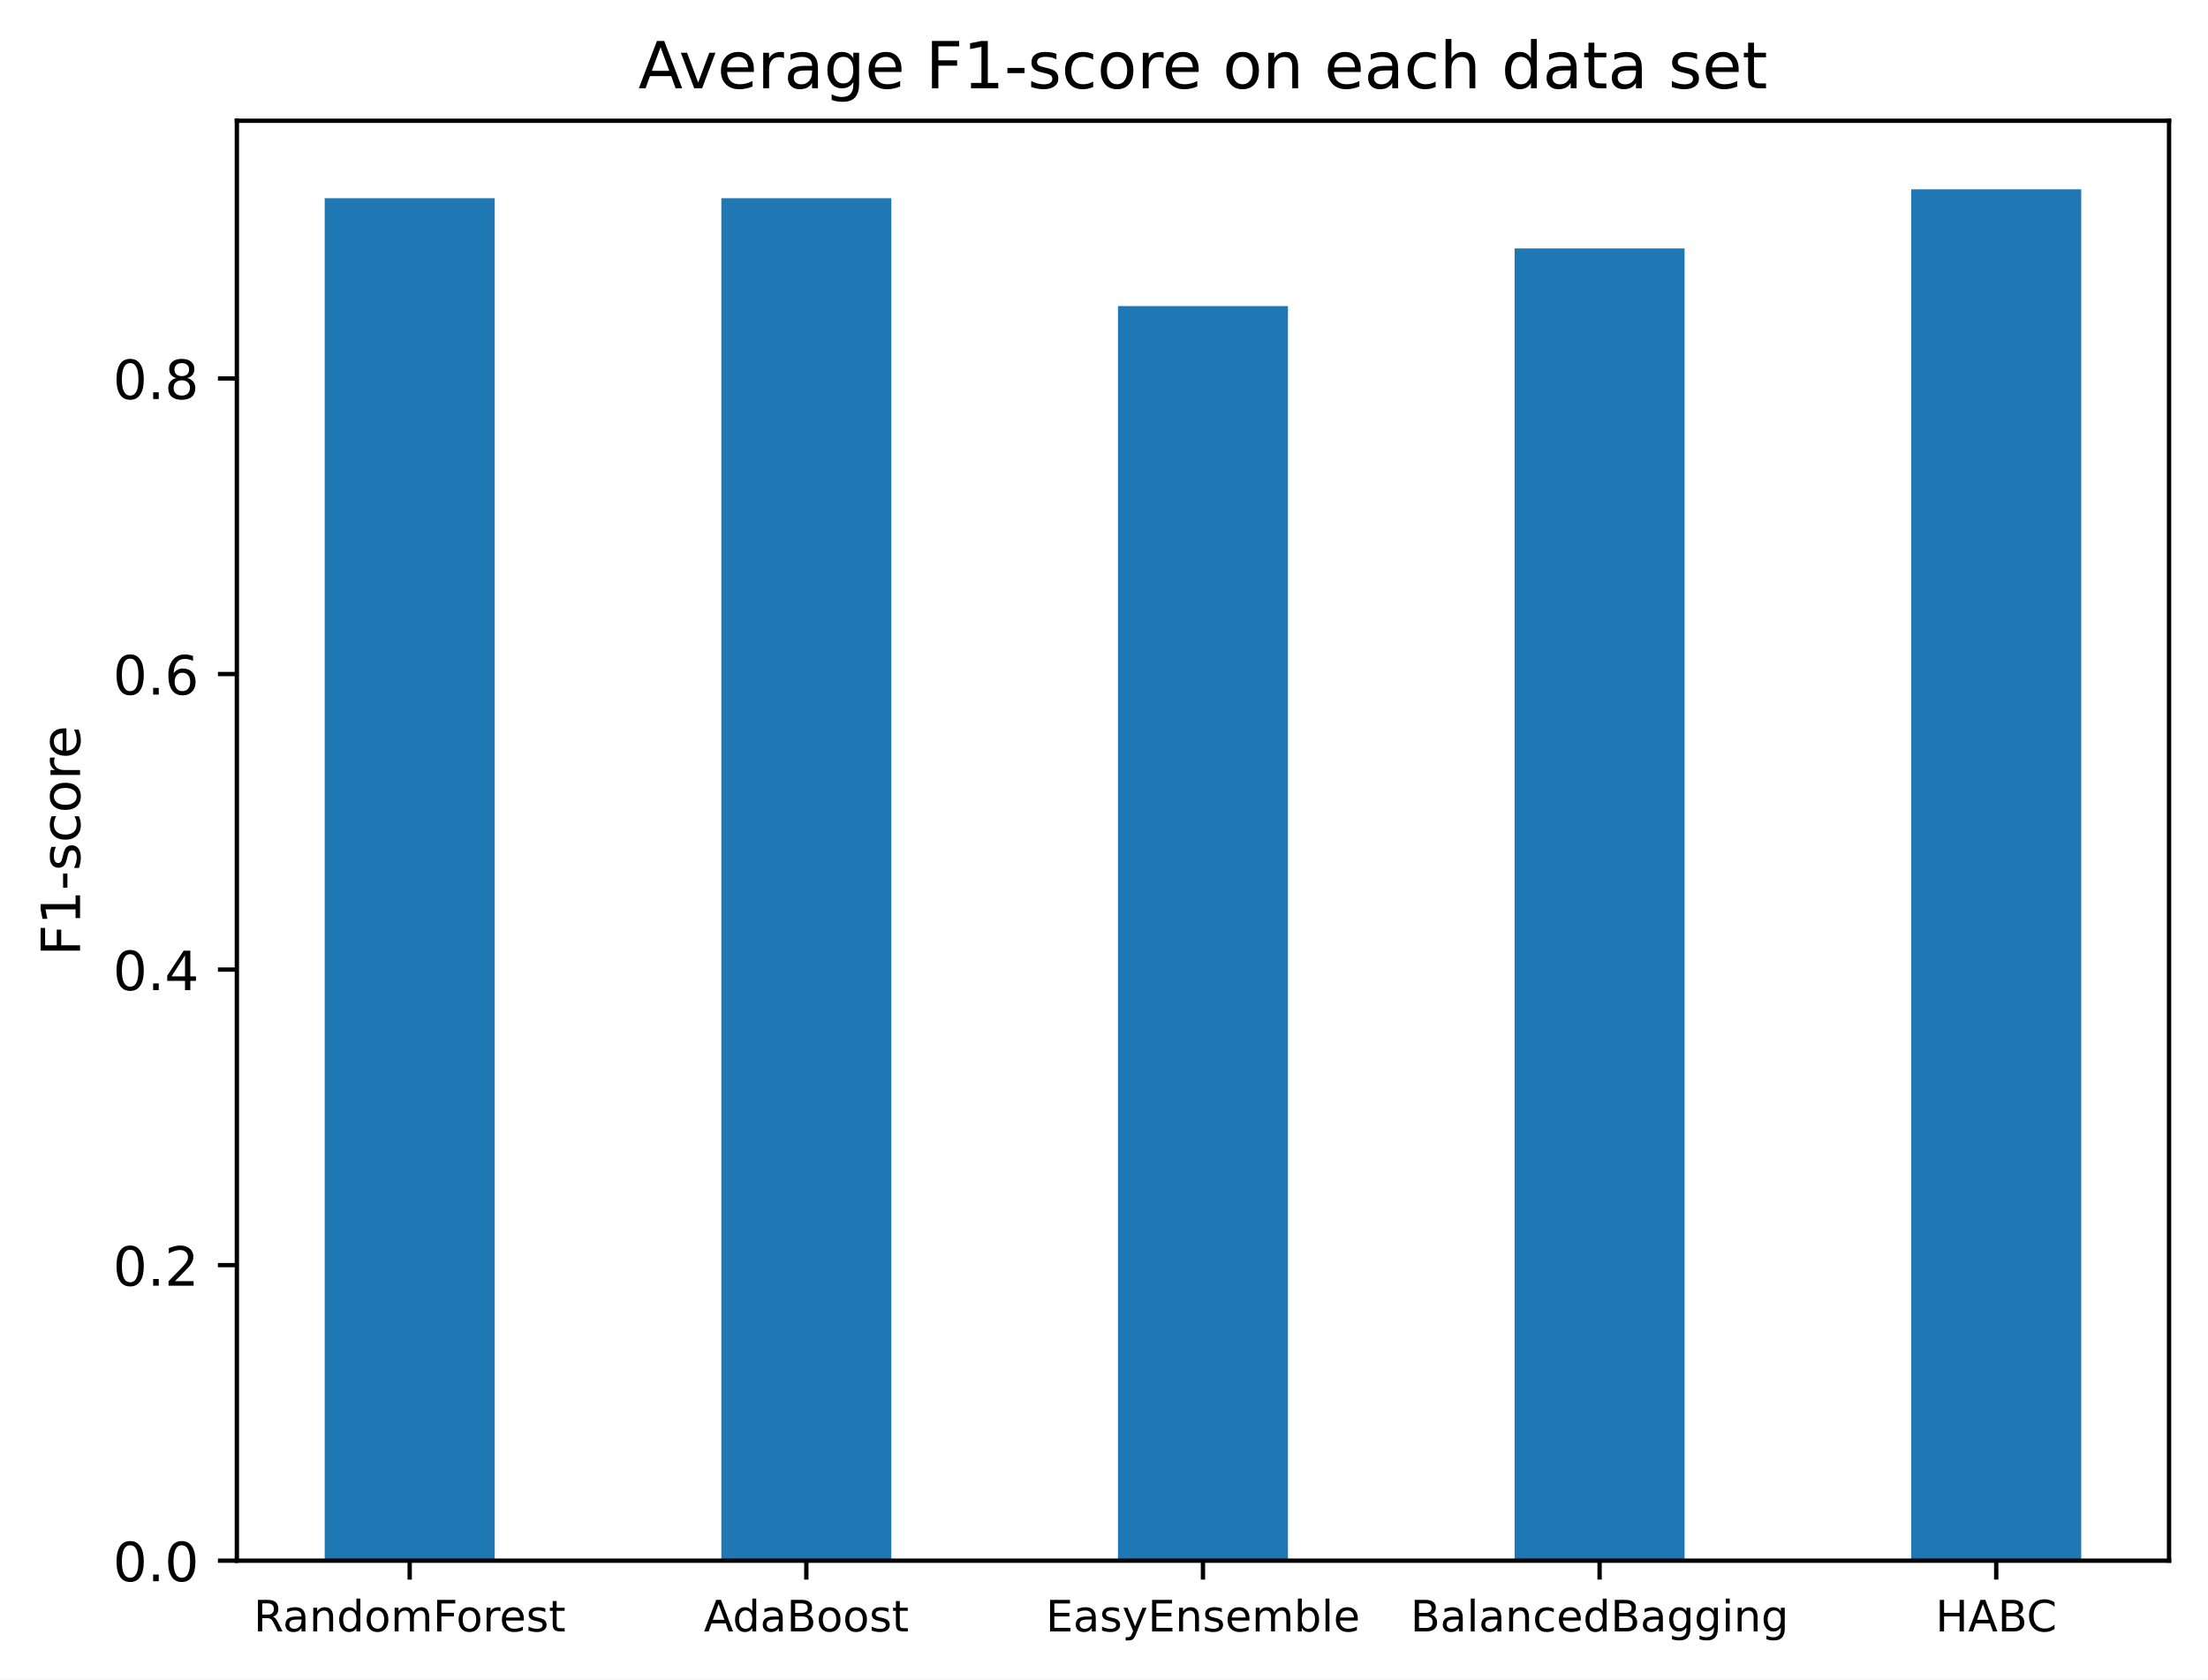
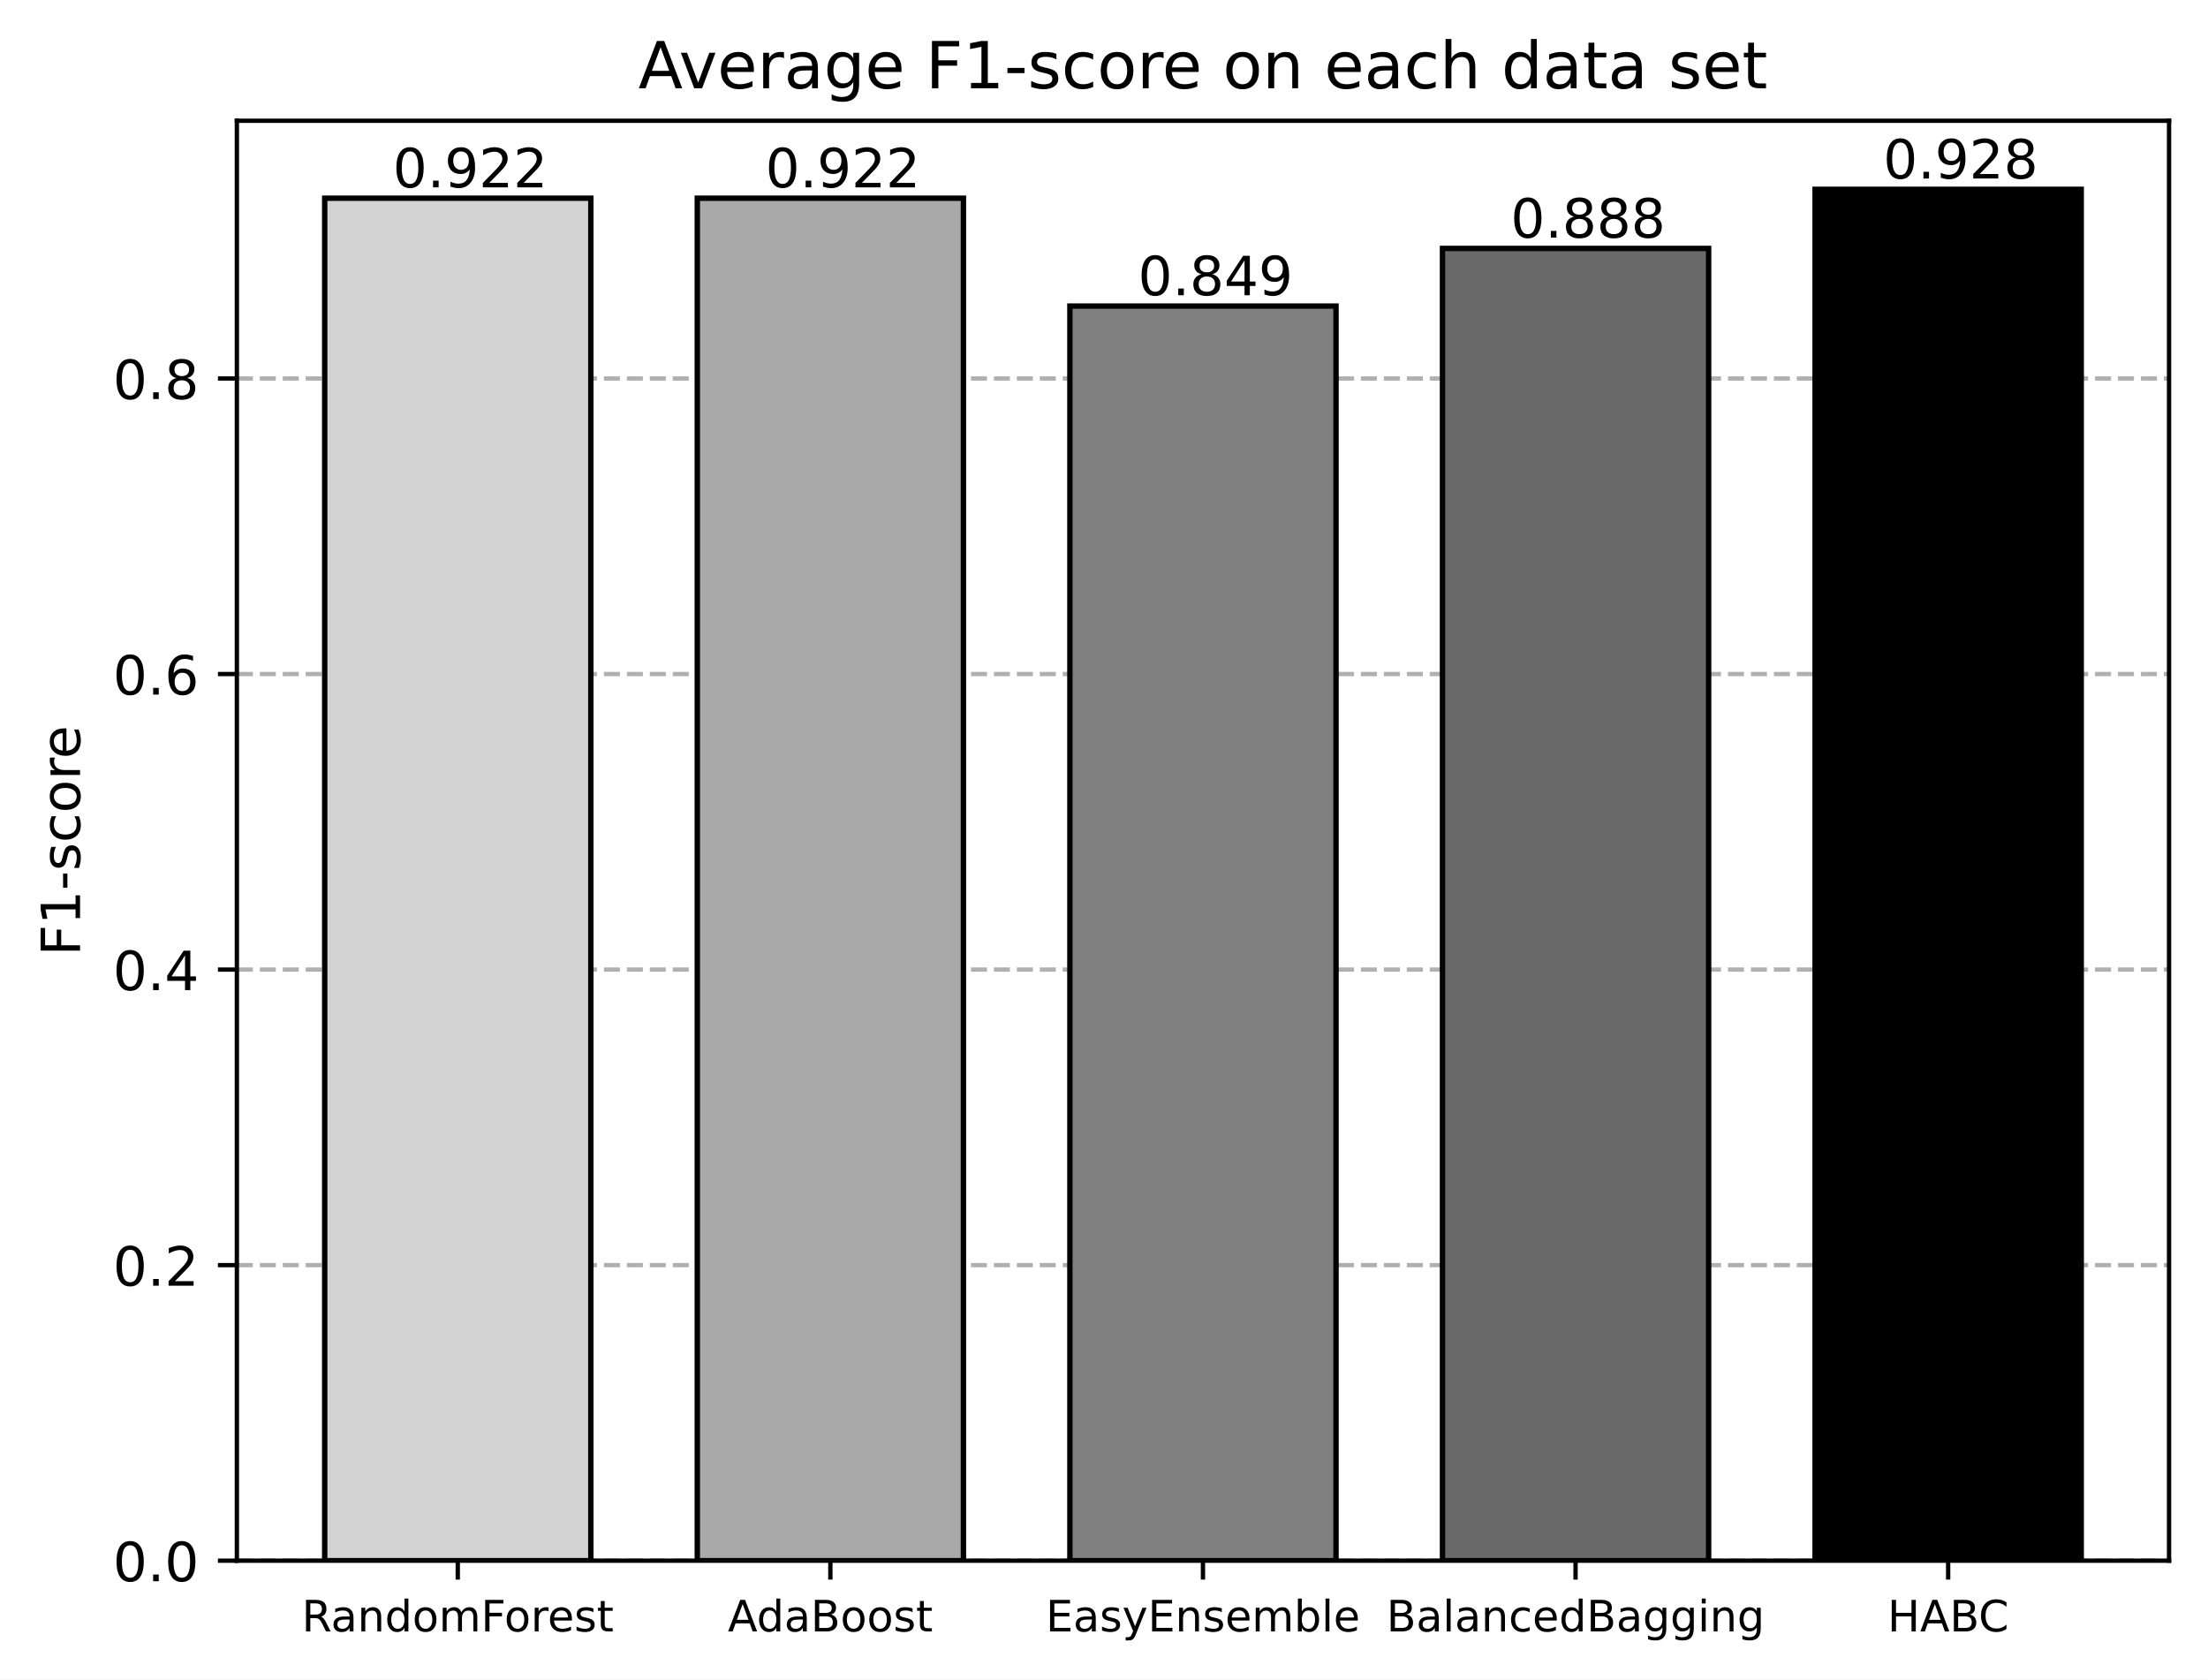
<svg xmlns="http://www.w3.org/2000/svg" xmlns:xlink="http://www.w3.org/1999/xlink" height="310.373pt" version="1.1" viewBox="0 0 408.101 310.373" width="408.101pt">
  <defs>
    <style type="text/css">*{stroke-linecap:butt;stroke-linejoin:round;}</style>
  </defs>
  <g id="figure_1">
    <g id="patch_1">
      <path d="M 0 310.373  L 408.101 310.373  L 408.101 0  L 0 0  z " style="fill:#ffffff;" />
    </g>
    <g id="axes_1">
      <g id="patch_2">
        <path d="M 43.781 288.43  L 400.901 288.43  L 400.901 22.318  L 43.781 22.318  z " style="fill:#ffffff;" />
      </g>
-       <g id="patch_3">
-         <path clip-path="url(#p64970b73d3)" d="M 60.014 288.43  L 91.432 288.43  L 91.432 36.629  L 60.014 36.629  z " style="fill:#1f77b4;" />
-       </g>
-       <g id="patch_4">
-         <path clip-path="url(#p64970b73d3)" d="M 133.323 288.43  L 164.741 288.43  L 164.741 36.629  L 133.323 36.629  z " style="fill:#1f77b4;" />
-       </g>
-       <g id="patch_5">
-         <path clip-path="url(#p64970b73d3)" d="M 206.632 288.43  L 238.05 288.43  L 238.05 56.565  L 206.632 56.565  z " style="fill:#1f77b4;" />
-       </g>
-       <g id="patch_6">
-         <path clip-path="url(#p64970b73d3)" d="M 279.941 288.43  L 311.359 288.43  L 311.359 45.914  L 279.941 45.914  z " style="fill:#1f77b4;" />
-       </g>
-       <g id="patch_7">
-         <path clip-path="url(#p64970b73d3)" d="M 353.25 288.43  L 384.669 288.43  L 384.669 34.99  L 353.25 34.99  z " style="fill:#1f77b4;" />
-       </g>
      <g id="matplotlib.axis_1">
        <g id="xtick_1">
          <g id="line2d_1">
            <defs>
-               <path d="M 0 0  L 0 3.5  " id="m5a36d8c416" style="stroke:#000000;stroke-width:0.8;" />
+               <path d="M 0 0  L 0 3.5  " id="m09264f4728" style="stroke:#000000;stroke-width:0.8;" />
            </defs>
            <g>
-               <use style="stroke:#000000;stroke-width:0.8;" x="75.723" xlink:href="#m5a36d8c416" y="288.43" />
+               <use style="stroke:#000000;stroke-width:0.8;" x="84.609" xlink:href="#m09264f4728" y="288.43" />
            </g>
          </g>
          <g id="text_1">
-             <g transform="translate(46.89369 301.5089)scale(0.08 -0.08)">
+             <g transform="translate(55.77964 301.5089)scale(0.08 -0.08)">
              <defs>
                <path d="M 44.391 34.188  Q 47.562 33.109 50.562 29.594  Q 53.562 26.078 56.594 19.922  L 66.609 0  L 56 0  L 46.688 18.703  Q 43.062 26.031 39.672 28.422  Q 36.281 30.812 30.422 30.812  L 19.672 30.812  L 19.672 0  L 9.812 0  L 9.812 72.906  L 32.078 72.906  Q 44.578 72.906 50.734 67.672  Q 56.891 62.453 56.891 51.906  Q 56.891 45.016 53.688 40.469  Q 50.484 35.938 44.391 34.188  z M 19.672 64.797  L 19.672 38.922  L 32.078 38.922  Q 39.203 38.922 42.844 42.219  Q 46.484 45.516 46.484 51.906  Q 46.484 58.297 42.844 61.547  Q 39.203 64.797 32.078 64.797  z " id="DejaVuSans-82" />
                <path d="M 34.281 27.484  Q 23.391 27.484 19.188 25  Q 14.984 22.516 14.984 16.5  Q 14.984 11.719 18.141 8.906  Q 21.297 6.109 26.703 6.109  Q 34.188 6.109 38.703 11.406  Q 43.219 16.703 43.219 25.484  L 43.219 27.484  z M 52.203 31.203  L 52.203 0  L 43.219 0  L 43.219 8.297  Q 40.141 3.328 35.547 0.953  Q 30.953 -1.422 24.312 -1.422  Q 15.922 -1.422 10.953 3.297  Q 6 8.016 6 15.922  Q 6 25.141 12.172 29.828  Q 18.359 34.516 30.609 34.516  L 43.219 34.516  L 43.219 35.406  Q 43.219 41.609 39.141 45  Q 35.062 48.391 27.688 48.391  Q 23 48.391 18.547 47.266  Q 14.109 46.141 10.016 43.891  L 10.016 52.203  Q 14.938 54.109 19.578 55.047  Q 24.219 56 28.609 56  Q 40.484 56 46.344 49.844  Q 52.203 43.703 52.203 31.203  z " id="DejaVuSans-97" />
                <path d="M 54.891 33.016  L 54.891 0  L 45.906 0  L 45.906 32.719  Q 45.906 40.484 42.875 44.328  Q 39.844 48.188 33.797 48.188  Q 26.516 48.188 22.312 43.547  Q 18.109 38.922 18.109 30.906  L 18.109 0  L 9.078 0  L 9.078 54.688  L 18.109 54.688  L 18.109 46.188  Q 21.344 51.125 25.703 53.562  Q 30.078 56 35.797 56  Q 45.219 56 50.047 50.172  Q 54.891 44.344 54.891 33.016  z " id="DejaVuSans-110" />
                <path d="M 45.406 46.391  L 45.406 75.984  L 54.391 75.984  L 54.391 0  L 45.406 0  L 45.406 8.203  Q 42.578 3.328 38.25 0.953  Q 33.938 -1.422 27.875 -1.422  Q 17.969 -1.422 11.734 6.484  Q 5.516 14.406 5.516 27.297  Q 5.516 40.188 11.734 48.094  Q 17.969 56 27.875 56  Q 33.938 56 38.25 53.625  Q 42.578 51.266 45.406 46.391  z M 14.797 27.297  Q 14.797 17.391 18.875 11.75  Q 22.953 6.109 30.078 6.109  Q 37.203 6.109 41.297 11.75  Q 45.406 17.391 45.406 27.297  Q 45.406 37.203 41.297 42.844  Q 37.203 48.484 30.078 48.484  Q 22.953 48.484 18.875 42.844  Q 14.797 37.203 14.797 27.297  z " id="DejaVuSans-100" />
                <path d="M 30.609 48.391  Q 23.391 48.391 19.188 42.75  Q 14.984 37.109 14.984 27.297  Q 14.984 17.484 19.156 11.844  Q 23.344 6.203 30.609 6.203  Q 37.797 6.203 41.984 11.859  Q 46.188 17.531 46.188 27.297  Q 46.188 37.016 41.984 42.703  Q 37.797 48.391 30.609 48.391  z M 30.609 56  Q 42.328 56 49.016 48.375  Q 55.719 40.766 55.719 27.297  Q 55.719 13.875 49.016 6.219  Q 42.328 -1.422 30.609 -1.422  Q 18.844 -1.422 12.172 6.219  Q 5.516 13.875 5.516 27.297  Q 5.516 40.766 12.172 48.375  Q 18.844 56 30.609 56  z " id="DejaVuSans-111" />
                <path d="M 52 44.188  Q 55.375 50.25 60.062 53.125  Q 64.75 56 71.094 56  Q 79.641 56 84.281 50.016  Q 88.922 44.047 88.922 33.016  L 88.922 0  L 79.891 0  L 79.891 32.719  Q 79.891 40.578 77.094 44.375  Q 74.312 48.188 68.609 48.188  Q 61.625 48.188 57.562 43.547  Q 53.516 38.922 53.516 30.906  L 53.516 0  L 44.484 0  L 44.484 32.719  Q 44.484 40.625 41.703 44.406  Q 38.922 48.188 33.109 48.188  Q 26.219 48.188 22.156 43.531  Q 18.109 38.875 18.109 30.906  L 18.109 0  L 9.078 0  L 9.078 54.688  L 18.109 54.688  L 18.109 46.188  Q 21.188 51.219 25.484 53.609  Q 29.781 56 35.688 56  Q 41.656 56 45.828 52.969  Q 50 49.953 52 44.188  z " id="DejaVuSans-109" />
                <path d="M 9.812 72.906  L 51.703 72.906  L 51.703 64.594  L 19.672 64.594  L 19.672 43.109  L 48.578 43.109  L 48.578 34.812  L 19.672 34.812  L 19.672 0  L 9.812 0  z " id="DejaVuSans-70" />
                <path d="M 41.109 46.297  Q 39.594 47.172 37.812 47.578  Q 36.031 48 33.891 48  Q 26.266 48 22.188 43.047  Q 18.109 38.094 18.109 28.812  L 18.109 0  L 9.078 0  L 9.078 54.688  L 18.109 54.688  L 18.109 46.188  Q 20.953 51.172 25.484 53.578  Q 30.031 56 36.531 56  Q 37.453 56 38.578 55.875  Q 39.703 55.766 41.062 55.516  z " id="DejaVuSans-114" />
                <path d="M 56.203 29.594  L 56.203 25.203  L 14.891 25.203  Q 15.484 15.922 20.484 11.062  Q 25.484 6.203 34.422 6.203  Q 39.594 6.203 44.453 7.469  Q 49.312 8.734 54.109 11.281  L 54.109 2.781  Q 49.266 0.734 44.188 -0.344  Q 39.109 -1.422 33.891 -1.422  Q 20.797 -1.422 13.156 6.188  Q 5.516 13.812 5.516 26.812  Q 5.516 40.234 12.766 48.109  Q 20.016 56 32.328 56  Q 43.359 56 49.781 48.891  Q 56.203 41.797 56.203 29.594  z M 47.219 32.234  Q 47.125 39.594 43.094 43.984  Q 39.062 48.391 32.422 48.391  Q 24.906 48.391 20.391 44.141  Q 15.875 39.891 15.188 32.172  z " id="DejaVuSans-101" />
                <path d="M 44.281 53.078  L 44.281 44.578  Q 40.484 46.531 36.375 47.5  Q 32.281 48.484 27.875 48.484  Q 21.188 48.484 17.844 46.438  Q 14.5 44.391 14.5 40.281  Q 14.5 37.156 16.891 35.375  Q 19.281 33.594 26.516 31.984  L 29.594 31.297  Q 39.156 29.25 43.188 25.516  Q 47.219 21.781 47.219 15.094  Q 47.219 7.469 41.188 3.016  Q 35.156 -1.422 24.609 -1.422  Q 20.219 -1.422 15.453 -0.562  Q 10.688 0.297 5.422 2  L 5.422 11.281  Q 10.406 8.688 15.234 7.391  Q 20.062 6.109 24.812 6.109  Q 31.156 6.109 34.562 8.281  Q 37.984 10.453 37.984 14.406  Q 37.984 18.062 35.516 20.016  Q 33.062 21.969 24.703 23.781  L 21.578 24.516  Q 13.234 26.266 9.516 29.906  Q 5.812 33.547 5.812 39.891  Q 5.812 47.609 11.281 51.797  Q 16.75 56 26.812 56  Q 31.781 56 36.172 55.266  Q 40.578 54.547 44.281 53.078  z " id="DejaVuSans-115" />
                <path d="M 18.312 70.219  L 18.312 54.688  L 36.812 54.688  L 36.812 47.703  L 18.312 47.703  L 18.312 18.016  Q 18.312 11.328 20.141 9.422  Q 21.969 7.516 27.594 7.516  L 36.812 7.516  L 36.812 0  L 27.594 0  Q 17.188 0 13.234 3.875  Q 9.281 7.766 9.281 18.016  L 9.281 47.703  L 2.688 47.703  L 2.688 54.688  L 9.281 54.688  L 9.281 70.219  z " id="DejaVuSans-116" />
              </defs>
              <use xlink:href="#DejaVuSans-82" />
              <use x="67.232" xlink:href="#DejaVuSans-97" />
              <use x="128.512" xlink:href="#DejaVuSans-110" />
              <use x="191.891" xlink:href="#DejaVuSans-100" />
              <use x="255.367" xlink:href="#DejaVuSans-111" />
              <use x="316.549" xlink:href="#DejaVuSans-109" />
              <use x="413.961" xlink:href="#DejaVuSans-70" />
              <use x="467.855" xlink:href="#DejaVuSans-111" />
              <use x="529.037" xlink:href="#DejaVuSans-114" />
              <use x="567.9" xlink:href="#DejaVuSans-101" />
              <use x="629.424" xlink:href="#DejaVuSans-115" />
              <use x="681.523" xlink:href="#DejaVuSans-116" />
            </g>
          </g>
        </g>
        <g id="xtick_2">
          <g id="line2d_2">
            <g>
-               <use style="stroke:#000000;stroke-width:0.8;" x="149.032" xlink:href="#m5a36d8c416" y="288.43" />
+               <use style="stroke:#000000;stroke-width:0.8;" x="153.475" xlink:href="#m09264f4728" y="288.43" />
            </g>
          </g>
          <g id="text_2">
-             <g transform="translate(130.084 301.5089)scale(0.08 -0.08)">
+             <g transform="translate(134.527 301.5089)scale(0.08 -0.08)">
              <defs>
                <path d="M 34.188 63.188  L 20.797 26.906  L 47.609 26.906  z M 28.609 72.906  L 39.797 72.906  L 67.578 0  L 57.328 0  L 50.688 18.703  L 17.828 18.703  L 11.188 0  L 0.781 0  z " id="DejaVuSans-65" />
                <path d="M 19.672 34.812  L 19.672 8.109  L 35.5 8.109  Q 43.453 8.109 47.281 11.406  Q 51.125 14.703 51.125 21.484  Q 51.125 28.328 47.281 31.562  Q 43.453 34.812 35.5 34.812  z M 19.672 64.797  L 19.672 42.828  L 34.281 42.828  Q 41.5 42.828 45.031 45.531  Q 48.578 48.25 48.578 53.812  Q 48.578 59.328 45.031 62.062  Q 41.5 64.797 34.281 64.797  z M 9.812 72.906  L 35.016 72.906  Q 46.297 72.906 52.391 68.219  Q 58.5 63.531 58.5 54.891  Q 58.5 48.188 55.375 44.234  Q 52.25 40.281 46.188 39.312  Q 53.469 37.75 57.5 32.781  Q 61.531 27.828 61.531 20.406  Q 61.531 10.641 54.891 5.312  Q 48.25 0 35.984 0  L 9.812 0  z " id="DejaVuSans-66" />
              </defs>
              <use xlink:href="#DejaVuSans-65" />
              <use x="66.658" xlink:href="#DejaVuSans-100" />
              <use x="130.135" xlink:href="#DejaVuSans-97" />
              <use x="191.414" xlink:href="#DejaVuSans-66" />
              <use x="260.018" xlink:href="#DejaVuSans-111" />
              <use x="321.199" xlink:href="#DejaVuSans-111" />
              <use x="382.381" xlink:href="#DejaVuSans-115" />
              <use x="434.48" xlink:href="#DejaVuSans-116" />
            </g>
          </g>
        </g>
        <g id="xtick_3">
          <g id="line2d_3">
            <g>
-               <use style="stroke:#000000;stroke-width:0.8;" x="222.341" xlink:href="#m5a36d8c416" y="288.43" />
+               <use style="stroke:#000000;stroke-width:0.8;" x="222.341" xlink:href="#m09264f4728" y="288.43" />
            </g>
          </g>
          <g id="text_3">
            <g transform="translate(193.2956 301.5089)scale(0.08 -0.08)">
              <defs>
                <path d="M 9.812 72.906  L 55.906 72.906  L 55.906 64.594  L 19.672 64.594  L 19.672 43.016  L 54.391 43.016  L 54.391 34.719  L 19.672 34.719  L 19.672 8.297  L 56.781 8.297  L 56.781 0  L 9.812 0  z " id="DejaVuSans-69" />
                <path d="M 32.172 -5.078  Q 28.375 -14.844 24.75 -17.812  Q 21.141 -20.797 15.094 -20.797  L 7.906 -20.797  L 7.906 -13.281  L 13.188 -13.281  Q 16.891 -13.281 18.938 -11.516  Q 21 -9.766 23.484 -3.219  L 25.094 0.875  L 2.984 54.688  L 12.5 54.688  L 29.594 11.922  L 46.688 54.688  L 56.203 54.688  z " id="DejaVuSans-121" />
                <path d="M 48.688 27.297  Q 48.688 37.203 44.609 42.844  Q 40.531 48.484 33.406 48.484  Q 26.266 48.484 22.188 42.844  Q 18.109 37.203 18.109 27.297  Q 18.109 17.391 22.188 11.75  Q 26.266 6.109 33.406 6.109  Q 40.531 6.109 44.609 11.75  Q 48.688 17.391 48.688 27.297  z M 18.109 46.391  Q 20.953 51.266 25.266 53.625  Q 29.594 56 35.594 56  Q 45.562 56 51.781 48.094  Q 58.016 40.188 58.016 27.297  Q 58.016 14.406 51.781 6.484  Q 45.562 -1.422 35.594 -1.422  Q 29.594 -1.422 25.266 0.953  Q 20.953 3.328 18.109 8.203  L 18.109 0  L 9.078 0  L 9.078 75.984  L 18.109 75.984  z " id="DejaVuSans-98" />
                <path d="M 9.422 75.984  L 18.406 75.984  L 18.406 0  L 9.422 0  z " id="DejaVuSans-108" />
              </defs>
              <use xlink:href="#DejaVuSans-69" />
              <use x="63.184" xlink:href="#DejaVuSans-97" />
              <use x="124.463" xlink:href="#DejaVuSans-115" />
              <use x="176.562" xlink:href="#DejaVuSans-121" />
              <use x="235.742" xlink:href="#DejaVuSans-69" />
              <use x="298.926" xlink:href="#DejaVuSans-110" />
              <use x="362.305" xlink:href="#DejaVuSans-115" />
              <use x="414.404" xlink:href="#DejaVuSans-101" />
              <use x="475.928" xlink:href="#DejaVuSans-109" />
              <use x="573.34" xlink:href="#DejaVuSans-98" />
              <use x="636.816" xlink:href="#DejaVuSans-108" />
              <use x="664.6" xlink:href="#DejaVuSans-101" />
            </g>
          </g>
        </g>
        <g id="xtick_4">
          <g id="line2d_4">
            <g>
-               <use style="stroke:#000000;stroke-width:0.8;" x="295.65" xlink:href="#m5a36d8c416" y="288.43" />
+               <use style="stroke:#000000;stroke-width:0.8;" x="291.207" xlink:href="#m09264f4728" y="288.43" />
            </g>
          </g>
          <g id="text_4">
-             <g transform="translate(260.6972 301.5089)scale(0.08 -0.08)">
+             <g transform="translate(256.2542 301.5089)scale(0.08 -0.08)">
              <defs>
                <path d="M 48.781 52.594  L 48.781 44.188  Q 44.969 46.297 41.141 47.344  Q 37.312 48.391 33.406 48.391  Q 24.656 48.391 19.812 42.844  Q 14.984 37.312 14.984 27.297  Q 14.984 17.281 19.812 11.734  Q 24.656 6.203 33.406 6.203  Q 37.312 6.203 41.141 7.25  Q 44.969 8.297 48.781 10.406  L 48.781 2.094  Q 45.016 0.344 40.984 -0.531  Q 36.969 -1.422 32.422 -1.422  Q 20.062 -1.422 12.781 6.344  Q 5.516 14.109 5.516 27.297  Q 5.516 40.672 12.859 48.328  Q 20.219 56 33.016 56  Q 37.156 56 41.109 55.141  Q 45.062 54.297 48.781 52.594  z " id="DejaVuSans-99" />
                <path d="M 45.406 27.984  Q 45.406 37.75 41.375 43.109  Q 37.359 48.484 30.078 48.484  Q 22.859 48.484 18.828 43.109  Q 14.797 37.75 14.797 27.984  Q 14.797 18.266 18.828 12.891  Q 22.859 7.516 30.078 7.516  Q 37.359 7.516 41.375 12.891  Q 45.406 18.266 45.406 27.984  z M 54.391 6.781  Q 54.391 -7.172 48.188 -13.984  Q 42 -20.797 29.203 -20.797  Q 24.469 -20.797 20.266 -20.094  Q 16.062 -19.391 12.109 -17.922  L 12.109 -9.188  Q 16.062 -11.328 19.922 -12.344  Q 23.781 -13.375 27.781 -13.375  Q 36.625 -13.375 41.016 -8.766  Q 45.406 -4.156 45.406 5.172  L 45.406 9.625  Q 42.625 4.781 38.281 2.391  Q 33.938 0 27.875 0  Q 17.828 0 11.672 7.656  Q 5.516 15.328 5.516 27.984  Q 5.516 40.672 11.672 48.328  Q 17.828 56 27.875 56  Q 33.938 56 38.281 53.609  Q 42.625 51.219 45.406 46.391  L 45.406 54.688  L 54.391 54.688  z " id="DejaVuSans-103" />
                <path d="M 9.422 54.688  L 18.406 54.688  L 18.406 0  L 9.422 0  z M 9.422 75.984  L 18.406 75.984  L 18.406 64.594  L 9.422 64.594  z " id="DejaVuSans-105" />
              </defs>
              <use xlink:href="#DejaVuSans-66" />
              <use x="68.604" xlink:href="#DejaVuSans-97" />
              <use x="129.883" xlink:href="#DejaVuSans-108" />
              <use x="157.666" xlink:href="#DejaVuSans-97" />
              <use x="218.945" xlink:href="#DejaVuSans-110" />
              <use x="282.324" xlink:href="#DejaVuSans-99" />
              <use x="337.305" xlink:href="#DejaVuSans-101" />
              <use x="398.828" xlink:href="#DejaVuSans-100" />
              <use x="462.305" xlink:href="#DejaVuSans-66" />
              <use x="530.908" xlink:href="#DejaVuSans-97" />
              <use x="592.188" xlink:href="#DejaVuSans-103" />
              <use x="655.664" xlink:href="#DejaVuSans-103" />
              <use x="719.141" xlink:href="#DejaVuSans-105" />
              <use x="746.924" xlink:href="#DejaVuSans-110" />
              <use x="810.303" xlink:href="#DejaVuSans-103" />
            </g>
          </g>
        </g>
        <g id="xtick_5">
          <g id="line2d_5">
            <g>
-               <use style="stroke:#000000;stroke-width:0.8;" x="368.959" xlink:href="#m5a36d8c416" y="288.43" />
+               <use style="stroke:#000000;stroke-width:0.8;" x="360.073" xlink:href="#m09264f4728" y="288.43" />
            </g>
          </g>
          <g id="text_5">
-             <g transform="translate(357.7476 301.5089)scale(0.08 -0.08)">
+             <g transform="translate(348.8616 301.5089)scale(0.08 -0.08)">
              <defs>
                <path d="M 9.812 72.906  L 19.672 72.906  L 19.672 43.016  L 55.516 43.016  L 55.516 72.906  L 65.375 72.906  L 65.375 0  L 55.516 0  L 55.516 34.719  L 19.672 34.719  L 19.672 0  L 9.812 0  z " id="DejaVuSans-72" />
                <path d="M 64.406 67.281  L 64.406 56.891  Q 59.422 61.531 53.781 63.812  Q 48.141 66.109 41.797 66.109  Q 29.297 66.109 22.656 58.469  Q 16.016 50.828 16.016 36.375  Q 16.016 21.969 22.656 14.328  Q 29.297 6.688 41.797 6.688  Q 48.141 6.688 53.781 8.984  Q 59.422 11.281 64.406 15.922  L 64.406 5.609  Q 59.234 2.094 53.438 0.328  Q 47.656 -1.422 41.219 -1.422  Q 24.656 -1.422 15.125 8.703  Q 5.609 18.844 5.609 36.375  Q 5.609 53.953 15.125 64.078  Q 24.656 74.219 41.219 74.219  Q 47.75 74.219 53.531 72.484  Q 59.328 70.75 64.406 67.281  z " id="DejaVuSans-67" />
              </defs>
              <use xlink:href="#DejaVuSans-72" />
              <use x="75.195" xlink:href="#DejaVuSans-65" />
              <use x="143.604" xlink:href="#DejaVuSans-66" />
              <use x="210.457" xlink:href="#DejaVuSans-67" />
            </g>
          </g>
        </g>
      </g>
      <g id="matplotlib.axis_2">
        <g id="ytick_1">
          <g id="line2d_6">
+             <path clip-path="url(#p37b6704001)" d="M 43.781 288.43  L 400.901 288.43  " style="fill:none;stroke:#b0b0b0;stroke-dasharray:2.96,1.28;stroke-dashoffset:0;stroke-width:0.8;" />
+           </g>
+           <g id="line2d_7">
            <defs>
-               <path d="M 0 0  L -3.5 0  " id="mb5b278551a" style="stroke:#000000;stroke-width:0.8;" />
+               <path d="M 0 0  L -3.5 0  " id="mcefcdcca86" style="stroke:#000000;stroke-width:0.8;" />
            </defs>
            <g>
-               <use style="stroke:#000000;stroke-width:0.8;" x="43.781" xlink:href="#mb5b278551a" y="288.43" />
+               <use style="stroke:#000000;stroke-width:0.8;" x="43.781" xlink:href="#mcefcdcca86" y="288.43" />
            </g>
          </g>
          <g id="text_6">
            <g transform="translate(20.87813 292.2293)scale(0.1 -0.1)">
              <defs>
                <path d="M 31.781 66.406  Q 24.172 66.406 20.328 58.906  Q 16.5 51.422 16.5 36.375  Q 16.5 21.391 20.328 13.891  Q 24.172 6.391 31.781 6.391  Q 39.453 6.391 43.281 13.891  Q 47.125 21.391 47.125 36.375  Q 47.125 51.422 43.281 58.906  Q 39.453 66.406 31.781 66.406  z M 31.781 74.219  Q 44.047 74.219 50.516 64.516  Q 56.984 54.828 56.984 36.375  Q 56.984 17.969 50.516 8.266  Q 44.047 -1.422 31.781 -1.422  Q 19.531 -1.422 13.062 8.266  Q 6.594 17.969 6.594 36.375  Q 6.594 54.828 13.062 64.516  Q 19.531 74.219 31.781 74.219  z " id="DejaVuSans-48" />
                <path d="M 10.688 12.406  L 21 12.406  L 21 0  L 10.688 0  z " id="DejaVuSans-46" />
              </defs>
              <use xlink:href="#DejaVuSans-48" />
              <use x="63.623" xlink:href="#DejaVuSans-46" />
              <use x="95.41" xlink:href="#DejaVuSans-48" />
            </g>
          </g>
        </g>
        <g id="ytick_2">
-           <g id="line2d_7">
-             <g>
-               <use style="stroke:#000000;stroke-width:0.8;" x="43.781" xlink:href="#mb5b278551a" y="233.809" />
+           <g id="line2d_8">
+             <path clip-path="url(#p37b6704001)" d="M 43.781 233.809  L 400.901 233.809  " style="fill:none;stroke:#b0b0b0;stroke-dasharray:2.96,1.28;stroke-dashoffset:0;stroke-width:0.8;" />
+           </g>
+           <g id="line2d_9">
+             <g>
+               <use style="stroke:#000000;stroke-width:0.8;" x="43.781" xlink:href="#mcefcdcca86" y="233.809" />
            </g>
          </g>
          <g id="text_7">
            <g transform="translate(20.87813 237.6087)scale(0.1 -0.1)">
              <defs>
                <path d="M 19.188 8.297  L 53.609 8.297  L 53.609 0  L 7.328 0  L 7.328 8.297  Q 12.938 14.109 22.625 23.891  Q 32.328 33.688 34.812 36.531  Q 39.547 41.844 41.422 45.531  Q 43.312 49.219 43.312 52.781  Q 43.312 58.594 39.234 62.25  Q 35.156 65.922 28.609 65.922  Q 23.969 65.922 18.812 64.312  Q 13.672 62.703 7.812 59.422  L 7.812 69.391  Q 13.766 71.781 18.938 73  Q 24.125 74.219 28.422 74.219  Q 39.75 74.219 46.484 68.547  Q 53.219 62.891 53.219 53.422  Q 53.219 48.922 51.531 44.891  Q 49.859 40.875 45.406 35.406  Q 44.188 33.984 37.641 27.219  Q 31.109 20.453 19.188 8.297  z " id="DejaVuSans-50" />
              </defs>
              <use xlink:href="#DejaVuSans-48" />
              <use x="63.623" xlink:href="#DejaVuSans-46" />
              <use x="95.41" xlink:href="#DejaVuSans-50" />
            </g>
          </g>
        </g>
        <g id="ytick_3">
-           <g id="line2d_8">
-             <g>
-               <use style="stroke:#000000;stroke-width:0.8;" x="43.781" xlink:href="#mb5b278551a" y="179.189" />
+           <g id="line2d_10">
+             <path clip-path="url(#p37b6704001)" d="M 43.781 179.189  L 400.901 179.189  " style="fill:none;stroke:#b0b0b0;stroke-dasharray:2.96,1.28;stroke-dashoffset:0;stroke-width:0.8;" />
+           </g>
+           <g id="line2d_11">
+             <g>
+               <use style="stroke:#000000;stroke-width:0.8;" x="43.781" xlink:href="#mcefcdcca86" y="179.189" />
            </g>
          </g>
          <g id="text_8">
            <g transform="translate(20.87813 182.988)scale(0.1 -0.1)">
              <defs>
                <path d="M 37.797 64.312  L 12.891 25.391  L 37.797 25.391  z M 35.203 72.906  L 47.609 72.906  L 47.609 25.391  L 58.016 25.391  L 58.016 17.188  L 47.609 17.188  L 47.609 0  L 37.797 0  L 37.797 17.188  L 4.891 17.188  L 4.891 26.703  z " id="DejaVuSans-52" />
              </defs>
              <use xlink:href="#DejaVuSans-48" />
              <use x="63.623" xlink:href="#DejaVuSans-46" />
              <use x="95.41" xlink:href="#DejaVuSans-52" />
            </g>
          </g>
        </g>
        <g id="ytick_4">
-           <g id="line2d_9">
-             <g>
-               <use style="stroke:#000000;stroke-width:0.8;" x="43.781" xlink:href="#mb5b278551a" y="124.568" />
+           <g id="line2d_12">
+             <path clip-path="url(#p37b6704001)" d="M 43.781 124.568  L 400.901 124.568  " style="fill:none;stroke:#b0b0b0;stroke-dasharray:2.96,1.28;stroke-dashoffset:0;stroke-width:0.8;" />
+           </g>
+           <g id="line2d_13">
+             <g>
+               <use style="stroke:#000000;stroke-width:0.8;" x="43.781" xlink:href="#mcefcdcca86" y="124.568" />
            </g>
          </g>
          <g id="text_9">
            <g transform="translate(20.87813 128.3673)scale(0.1 -0.1)">
              <defs>
                <path d="M 33.016 40.375  Q 26.375 40.375 22.484 35.828  Q 18.609 31.297 18.609 23.391  Q 18.609 15.531 22.484 10.953  Q 26.375 6.391 33.016 6.391  Q 39.656 6.391 43.531 10.953  Q 47.406 15.531 47.406 23.391  Q 47.406 31.297 43.531 35.828  Q 39.656 40.375 33.016 40.375  z M 52.594 71.297  L 52.594 62.312  Q 48.875 64.062 45.094 64.984  Q 41.312 65.922 37.594 65.922  Q 27.828 65.922 22.672 59.328  Q 17.531 52.734 16.797 39.406  Q 19.672 43.656 24.016 45.922  Q 28.375 48.188 33.594 48.188  Q 44.578 48.188 50.953 41.516  Q 57.328 34.859 57.328 23.391  Q 57.328 12.156 50.688 5.359  Q 44.047 -1.422 33.016 -1.422  Q 20.359 -1.422 13.672 8.266  Q 6.984 17.969 6.984 36.375  Q 6.984 53.656 15.188 63.938  Q 23.391 74.219 37.203 74.219  Q 40.922 74.219 44.703 73.484  Q 48.484 72.75 52.594 71.297  z " id="DejaVuSans-54" />
              </defs>
              <use xlink:href="#DejaVuSans-48" />
              <use x="63.623" xlink:href="#DejaVuSans-46" />
              <use x="95.41" xlink:href="#DejaVuSans-54" />
            </g>
          </g>
        </g>
        <g id="ytick_5">
-           <g id="line2d_10">
-             <g>
-               <use style="stroke:#000000;stroke-width:0.8;" x="43.781" xlink:href="#mb5b278551a" y="69.947" />
+           <g id="line2d_14">
+             <path clip-path="url(#p37b6704001)" d="M 43.781 69.947  L 400.901 69.947  " style="fill:none;stroke:#b0b0b0;stroke-dasharray:2.96,1.28;stroke-dashoffset:0;stroke-width:0.8;" />
+           </g>
+           <g id="line2d_15">
+             <g>
+               <use style="stroke:#000000;stroke-width:0.8;" x="43.781" xlink:href="#mcefcdcca86" y="69.947" />
            </g>
          </g>
          <g id="text_10">
            <g transform="translate(20.87813 73.74658)scale(0.1 -0.1)">
              <defs>
                <path d="M 31.781 34.625  Q 24.75 34.625 20.719 30.859  Q 16.703 27.094 16.703 20.516  Q 16.703 13.922 20.719 10.156  Q 24.75 6.391 31.781 6.391  Q 38.812 6.391 42.859 10.172  Q 46.922 13.969 46.922 20.516  Q 46.922 27.094 42.891 30.859  Q 38.875 34.625 31.781 34.625  z M 21.922 38.812  Q 15.578 40.375 12.031 44.719  Q 8.5 49.078 8.5 55.328  Q 8.5 64.062 14.719 69.141  Q 20.953 74.219 31.781 74.219  Q 42.672 74.219 48.875 69.141  Q 55.078 64.062 55.078 55.328  Q 55.078 49.078 51.531 44.719  Q 48 40.375 41.703 38.812  Q 48.828 37.156 52.797 32.312  Q 56.781 27.484 56.781 20.516  Q 56.781 9.906 50.312 4.234  Q 43.844 -1.422 31.781 -1.422  Q 19.734 -1.422 13.25 4.234  Q 6.781 9.906 6.781 20.516  Q 6.781 27.484 10.781 32.312  Q 14.797 37.156 21.922 38.812  z M 18.312 54.391  Q 18.312 48.734 21.844 45.562  Q 25.391 42.391 31.781 42.391  Q 38.141 42.391 41.719 45.562  Q 45.312 48.734 45.312 54.391  Q 45.312 60.062 41.719 63.234  Q 38.141 66.406 31.781 66.406  Q 25.391 66.406 21.844 63.234  Q 18.312 60.062 18.312 54.391  z " id="DejaVuSans-56" />
              </defs>
              <use xlink:href="#DejaVuSans-48" />
              <use x="63.623" xlink:href="#DejaVuSans-46" />
              <use x="95.41" xlink:href="#DejaVuSans-56" />
            </g>
          </g>
        </g>
        <g id="text_11">
          <g transform="translate(14.79844 176.6679)rotate(-90)scale(0.1 -0.1)">
            <defs>
              <path d="M 12.406 8.297  L 28.516 8.297  L 28.516 63.922  L 10.984 60.406  L 10.984 69.391  L 28.422 72.906  L 38.281 72.906  L 38.281 8.297  L 54.391 8.297  L 54.391 0  L 12.406 0  z " id="DejaVuSans-49" />
              <path d="M 4.891 31.391  L 31.203 31.391  L 31.203 23.391  L 4.891 23.391  z " id="DejaVuSans-45" />
            </defs>
            <use xlink:href="#DejaVuSans-70" />
            <use x="57.52" xlink:href="#DejaVuSans-49" />
            <use x="121.143" xlink:href="#DejaVuSans-45" />
            <use x="157.227" xlink:href="#DejaVuSans-115" />
            <use x="209.326" xlink:href="#DejaVuSans-99" />
            <use x="264.307" xlink:href="#DejaVuSans-111" />
            <use x="325.488" xlink:href="#DejaVuSans-114" />
            <use x="364.352" xlink:href="#DejaVuSans-101" />
          </g>
        </g>
      </g>
-       <g id="patch_8">
+       <g id="patch_3">
        <path d="M 43.781 288.43  L 43.781 22.318  " style="fill:none;stroke:#000000;stroke-linecap:square;stroke-linejoin:miter;stroke-width:0.8;" />
      </g>
-       <g id="patch_9">
+       <g id="patch_4">
        <path d="M 400.901 288.43  L 400.901 22.318  " style="fill:none;stroke:#000000;stroke-linecap:square;stroke-linejoin:miter;stroke-width:0.8;" />
      </g>
-       <g id="patch_10">
+       <g id="patch_5">
        <path d="M 43.781 288.43  L 400.901 288.43  " style="fill:none;stroke:#000000;stroke-linecap:square;stroke-linejoin:miter;stroke-width:0.8;" />
      </g>
-       <g id="patch_11">
+       <g id="patch_6">
        <path d="M 43.781 22.318  L 400.901 22.318  " style="fill:none;stroke:#000000;stroke-linecap:square;stroke-linejoin:miter;stroke-width:0.8;" />
      </g>
      <g id="text_12">
+         <g transform="translate(72.60902 34.62875)scale(0.1 -0.1)">
+           <defs>
+             <path d="M 10.984 1.516  L 10.984 10.5  Q 14.703 8.734 18.5 7.812  Q 22.312 6.891 25.984 6.891  Q 35.75 6.891 40.891 13.453  Q 46.047 20.016 46.781 33.406  Q 43.953 29.203 39.594 26.953  Q 35.25 24.703 29.984 24.703  Q 19.047 24.703 12.672 31.312  Q 6.297 37.938 6.297 49.422  Q 6.297 60.641 12.938 67.422  Q 19.578 74.219 30.609 74.219  Q 43.266 74.219 49.922 64.516  Q 56.594 54.828 56.594 36.375  Q 56.594 19.141 48.406 8.859  Q 40.234 -1.422 26.422 -1.422  Q 22.703 -1.422 18.891 -0.688  Q 15.094 0.047 10.984 1.516  z M 30.609 32.422  Q 37.25 32.422 41.125 36.953  Q 45.016 41.5 45.016 49.422  Q 45.016 57.281 41.125 61.844  Q 37.25 66.406 30.609 66.406  Q 23.969 66.406 20.094 61.844  Q 16.219 57.281 16.219 49.422  Q 16.219 41.5 20.094 36.953  Q 23.969 32.422 30.609 32.422  z " id="DejaVuSans-57" />
+           </defs>
+           <use xlink:href="#DejaVuSans-48" />
+           <use x="63.623" xlink:href="#DejaVuSans-46" />
+           <use x="95.41" xlink:href="#DejaVuSans-57" />
+           <use x="159.033" xlink:href="#DejaVuSans-50" />
+           <use x="222.656" xlink:href="#DejaVuSans-50" />
+         </g>
+       </g>
+       <g id="text_13">
+         <g transform="translate(141.4751 34.62875)scale(0.1 -0.1)">
+           <use xlink:href="#DejaVuSans-48" />
+           <use x="63.623" xlink:href="#DejaVuSans-46" />
+           <use x="95.41" xlink:href="#DejaVuSans-57" />
+           <use x="159.033" xlink:href="#DejaVuSans-50" />
+           <use x="222.656" xlink:href="#DejaVuSans-50" />
+         </g>
+       </g>
+       <g id="text_14">
+         <g transform="translate(210.3413 54.5653)scale(0.1 -0.1)">
+           <use xlink:href="#DejaVuSans-48" />
+           <use x="63.623" xlink:href="#DejaVuSans-46" />
+           <use x="95.41" xlink:href="#DejaVuSans-56" />
+           <use x="159.033" xlink:href="#DejaVuSans-52" />
+           <use x="222.656" xlink:href="#DejaVuSans-57" />
+         </g>
+       </g>
+       <g id="text_15">
+         <g transform="translate(279.2074 43.91426)scale(0.1 -0.1)">
+           <use xlink:href="#DejaVuSans-48" />
+           <use x="63.623" xlink:href="#DejaVuSans-46" />
+           <use x="95.41" xlink:href="#DejaVuSans-56" />
+           <use x="159.033" xlink:href="#DejaVuSans-56" />
+           <use x="222.656" xlink:href="#DejaVuSans-56" />
+         </g>
+       </g>
+       <g id="text_16">
+         <g transform="translate(348.0735 32.99012)scale(0.1 -0.1)">
+           <use xlink:href="#DejaVuSans-48" />
+           <use x="63.623" xlink:href="#DejaVuSans-46" />
+           <use x="95.41" xlink:href="#DejaVuSans-57" />
+           <use x="159.033" xlink:href="#DejaVuSans-50" />
+           <use x="222.656" xlink:href="#DejaVuSans-56" />
+         </g>
+       </g>
+       <g id="text_17">
        <g transform="translate(117.9862 16.31812)scale(0.12 -0.12)">
          <defs>
            <path d="M 2.984 54.688  L 12.5 54.688  L 29.594 8.797  L 46.688 54.688  L 56.203 54.688  L 35.688 0  L 23.484 0  z " id="DejaVuSans-118" />
            <path id="DejaVuSans-32" />
            <path d="M 54.891 33.016  L 54.891 0  L 45.906 0  L 45.906 32.719  Q 45.906 40.484 42.875 44.328  Q 39.844 48.188 33.797 48.188  Q 26.516 48.188 22.312 43.547  Q 18.109 38.922 18.109 30.906  L 18.109 0  L 9.078 0  L 9.078 75.984  L 18.109 75.984  L 18.109 46.188  Q 21.344 51.125 25.703 53.562  Q 30.078 56 35.797 56  Q 45.219 56 50.047 50.172  Q 54.891 44.344 54.891 33.016  z " id="DejaVuSans-104" />
          </defs>
          <use xlink:href="#DejaVuSans-65" />
          <use x="62.533" xlink:href="#DejaVuSans-118" />
          <use x="121.713" xlink:href="#DejaVuSans-101" />
          <use x="183.236" xlink:href="#DejaVuSans-114" />
          <use x="224.35" xlink:href="#DejaVuSans-97" />
          <use x="285.629" xlink:href="#DejaVuSans-103" />
          <use x="349.105" xlink:href="#DejaVuSans-101" />
          <use x="410.629" xlink:href="#DejaVuSans-32" />
          <use x="442.416" xlink:href="#DejaVuSans-70" />
          <use x="499.936" xlink:href="#DejaVuSans-49" />
          <use x="563.559" xlink:href="#DejaVuSans-45" />
          <use x="599.643" xlink:href="#DejaVuSans-115" />
          <use x="651.742" xlink:href="#DejaVuSans-99" />
          <use x="706.723" xlink:href="#DejaVuSans-111" />
          <use x="767.904" xlink:href="#DejaVuSans-114" />
          <use x="806.768" xlink:href="#DejaVuSans-101" />
          <use x="868.291" xlink:href="#DejaVuSans-32" />
          <use x="900.078" xlink:href="#DejaVuSans-111" />
          <use x="961.26" xlink:href="#DejaVuSans-110" />
          <use x="1024.639" xlink:href="#DejaVuSans-32" />
          <use x="1056.426" xlink:href="#DejaVuSans-101" />
          <use x="1117.949" xlink:href="#DejaVuSans-97" />
          <use x="1179.229" xlink:href="#DejaVuSans-99" />
          <use x="1234.209" xlink:href="#DejaVuSans-104" />
          <use x="1297.588" xlink:href="#DejaVuSans-32" />
          <use x="1329.375" xlink:href="#DejaVuSans-100" />
          <use x="1392.852" xlink:href="#DejaVuSans-97" />
          <use x="1454.131" xlink:href="#DejaVuSans-116" />
          <use x="1493.34" xlink:href="#DejaVuSans-97" />
          <use x="1554.619" xlink:href="#DejaVuSans-32" />
          <use x="1586.406" xlink:href="#DejaVuSans-115" />
          <use x="1638.506" xlink:href="#DejaVuSans-101" />
          <use x="1700.029" xlink:href="#DejaVuSans-116" />
        </g>
      </g>
+       <g id="patch_7">
+         <path clip-path="url(#p37b6704001)" d="M 60.014 288.43  L 109.204 288.43  L 109.204 36.629  L 60.014 36.629  z " style="fill:#d3d3d3;stroke:#000000;stroke-linejoin:miter;" />
+       </g>
+       <g id="patch_8">
+         <path clip-path="url(#p37b6704001)" d="M 128.88 288.43  L 178.07 288.43  L 178.07 36.629  L 128.88 36.629  z " style="fill:#a9a9a9;stroke:#000000;stroke-linejoin:miter;" />
+       </g>
+       <g id="patch_9">
+         <path clip-path="url(#p37b6704001)" d="M 197.746 288.43  L 246.936 288.43  L 246.936 56.565  L 197.746 56.565  z " style="fill:#808080;stroke:#000000;stroke-linejoin:miter;" />
+       </g>
+       <g id="patch_10">
+         <path clip-path="url(#p37b6704001)" d="M 266.612 288.43  L 315.802 288.43  L 315.802 45.914  L 266.612 45.914  z " style="fill:#696969;stroke:#000000;stroke-linejoin:miter;" />
+       </g>
+       <g id="patch_11">
+         <path clip-path="url(#p37b6704001)" d="M 335.478 288.43  L 384.669 288.43  L 384.669 34.99  L 335.478 34.99  z " style="stroke:#000000;stroke-linejoin:miter;" />
+       </g>
    </g>
  </g>
  <defs>
-     <clipPath id="p64970b73d3">
+     <clipPath id="p37b6704001">
      <rect height="266.112" width="357.12" x="43.781" y="22.318" />
    </clipPath>
  </defs>
</svg>
